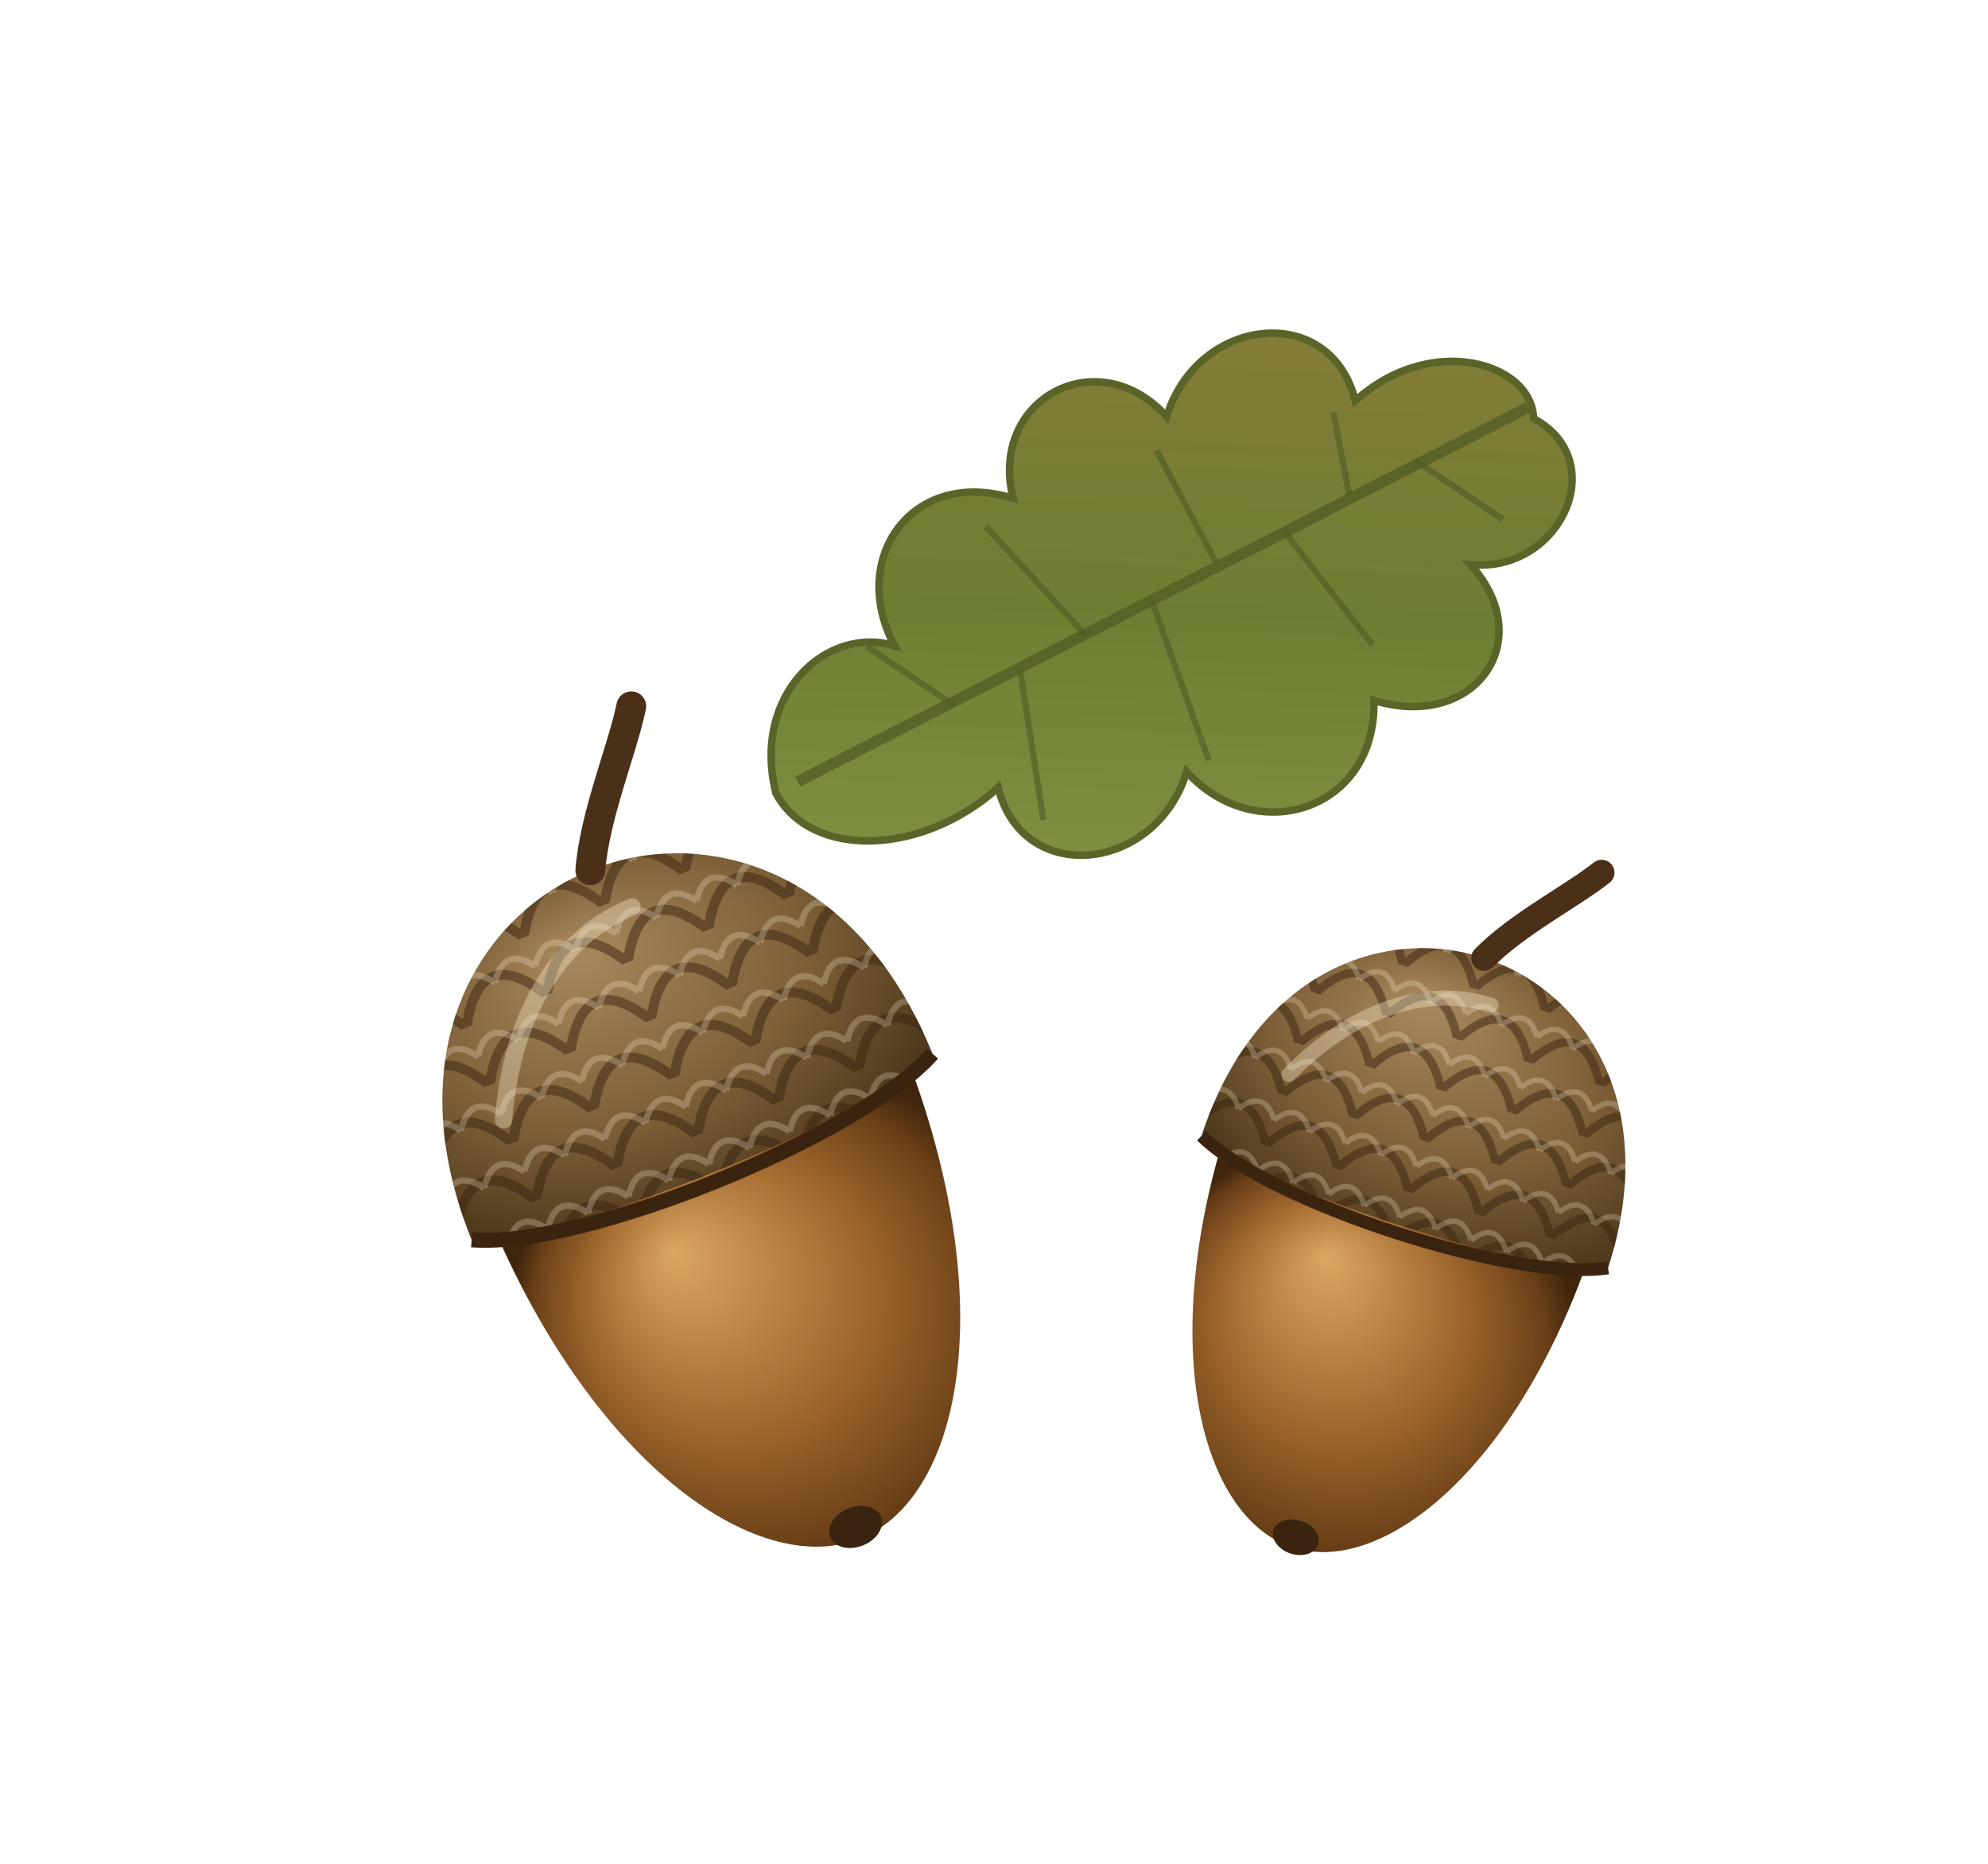
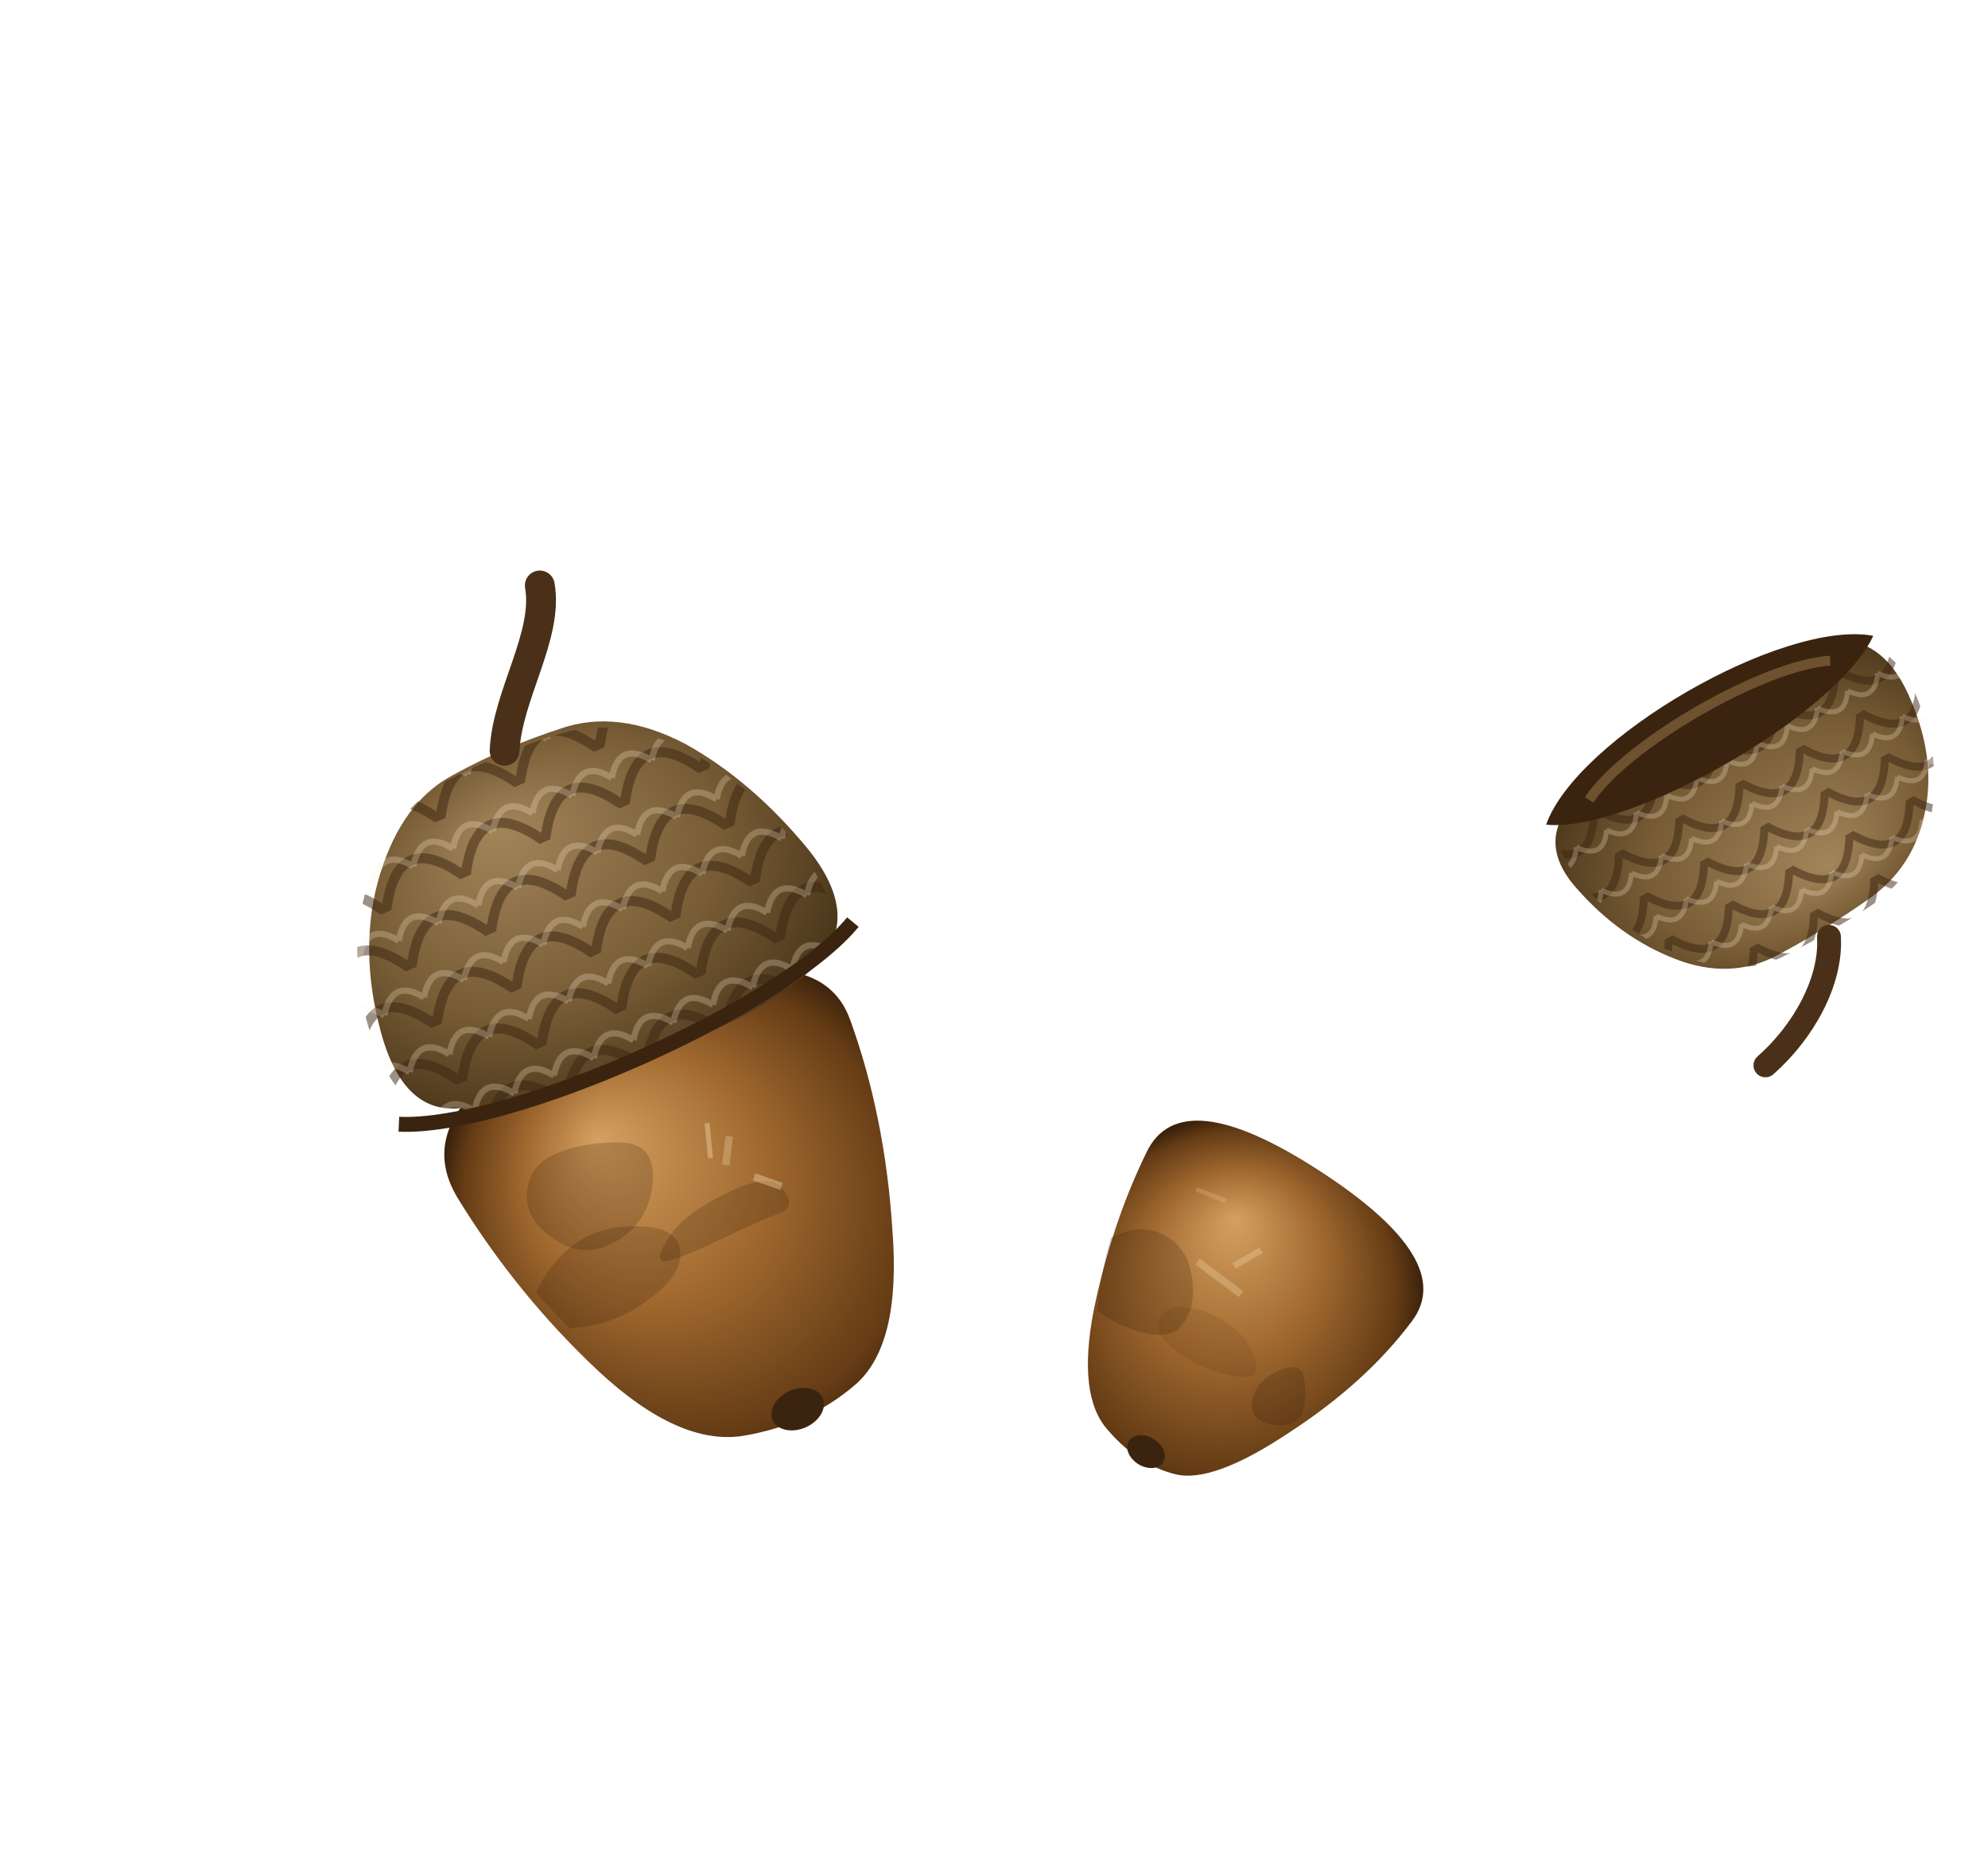
<svg xmlns="http://www.w3.org/2000/svg" viewBox="0 0 160 150">
  <defs>
    <radialGradient id="an" cx="0.5" cy="0.5" r="0.6" fx="0.35" fy="0.25">
-       <stop offset="0" stop-color="#d9a765" />
-       <stop offset="0.45" stop-color="#a86f33" />
-       <stop offset="0.85" stop-color="#6b4017" />
-       <stop offset="1" stop-color="#3f250c" />
+       <stop offset="0" stop-color="#d4a060" />
+       <stop offset="0.45" stop-color="#a26a30" />
+       <stop offset="0.85" stop-color="#653c15" />
+       <stop offset="1" stop-color="#3b220b" />
    </radialGradient>
    <radialGradient id="ac" cx="0.5" cy="0.5" r="0.65" fx="0.4" fy="0.2">
-       <stop offset="0" stop-color="#a98a5e" />
-       <stop offset="0.6" stop-color="#7d6038" />
-       <stop offset="1" stop-color="#4b361a" />
+       <stop offset="0" stop-color="#a3855a" />
+       <stop offset="0.6" stop-color="#775c35" />
+       <stop offset="1" stop-color="#463218" />
    </radialGradient>
+     <clipPath id="anc">
+       <path d="M-18,-6 C-18,16 -9,30 0,30 C9,30 18,16 18,-6 Z" />
+     </clipPath>
    <pattern id="as" width="7" height="5" patternUnits="userSpaceOnUse">
      <path d="M0,5 Q3.5,-1 7,5" fill="none" stroke="#3a2410" stroke-width="0.8" opacity="0.5" />
      <path d="M3.5,2.5 Q5.3,0 7,2.5 M0,2.5 Q1.7,0 3.5,2.5" fill="none" stroke="#fff3d8" stroke-width="0.5" opacity="0.25" />
    </pattern>
-     <linearGradient id="al" x1="0" y1="0" x2="1" y2="1">
-       <stop offset="0" stop-color="#8a9a4a" />
-       <stop offset="0.5" stop-color="#6d7e34" />
-       <stop offset="1" stop-color="#8f7a3a" />
-     </linearGradient>
  </defs>
-   <g transform="translate(96 46) rotate(-118)">
-     <path d="M0,-38 C8,-36 10,-28 6,-24 C14,-24 18,-16 12,-10 C20,-8 20,2 12,4 C18,10 14,20 6,18 C8,26 2,32 -2,30 C-8,34 -14,26 -10,20 C-18,22 -22,14 -16,8 C-24,4 -22,-6 -14,-8 C-20,-14 -16,-24 -8,-22 C-10,-30 -6,-38 0,-38 Z" fill="url(#al)" stroke="#5a6428" stroke-width="0.6" />
-     <path d="M0,-36 L-1,30" stroke="#4e5a22" stroke-width="0.9" opacity="0.7" />
-     <path d="M-0.5,-22 L7,-26 M-0.5,-10 L11,-13 M-0.5,2 L10,2 M-0.5,14 L6,16 M-0.5,-16 L-12,-20 M-0.5,-4 L-14,-6 M-0.5,8 L-12,10 M-0.5,20 L-8,24" stroke="#4e5a22" stroke-width="0.5" opacity="0.6" />
+   <g transform="translate(52 86) rotate(-24) scale(1)">
+     <path d="M-1,-5.5 Q-19.2,-5.9 -18.1,3.3 Q-16.9,12.4 -13.4,20.7 Q-9.9,28.9 -4.8,30.2 Q0.3,31.5 5,30.1 Q9.7,28.7 12.8,20 Q16,11.4 16.6,3.1 Q17.2,-5.1 -1,-5.5 Z" fill="url(#an)" />
+     <ellipse cy="30" rx="2.2" ry="1.6" fill="#3a2410" />
+     <g clip-path="url(#anc)">
+       <path d="M6.1,13.3 Q6.6,15.1 5.1,15 Q3.6,14.9 -0.2,15 Q-4,15.1 -4.9,14.8 Q-5.8,14.4 -3.9,13.2 Q-2,11.9 1.8,11.8 Q5.7,11.6 6.1,13.3 Z" fill="#2a1606" opacity="0.2" />
+       <path d="M-3.4,14.3 Q-3.8,16.2 -7.1,17 Q-10.4,17.8 -13.2,16.9 Q-16.1,16.1 -16.2,14.5 Q-16.2,12.9 -13.1,11.3 Q-9.9,9.7 -6.5,11 Q-3,12.4 -3.4,14.3 Z" fill="#2a1606" opacity="0.2" />
+       <path d="M-7.7,11.7 Q-10.7,12.1 -12.3,9.6 Q-13.9,7.1 -12.8,5.2 Q-11.8,3.3 -9.5,3.3 Q-7.2,3.3 -4.5,4.5 Q-1.7,5.7 -3.2,8.5 Q-4.7,11.3 -7.7,11.7 Z" fill="#2a1606" opacity="0.2" />
+       <path d="M2.7,6 l-0.9,2.7" stroke="#f5dcb0" stroke-width="0.4" opacity="0.4" />
+       <path d="M3.9,7.7 l-1.2,2" stroke="#f5dcb0" stroke-width="0.6" opacity="0.3" />
+       <path d="M4.4,11.5 l1.7,1.6" stroke="#f5dcb0" stroke-width="0.6" opacity="0.4" />
+     </g>
  </g>
-   <g transform="translate(58 96) rotate(-22) scale(1)">
-     <path d="M-18,-6 C-18,16 -9,30 0,30 C9,30 18,16 18,-6 Z" fill="url(#an)" />
-     <ellipse cy="29" rx="2.2" ry="1.6" fill="#3a2410" />
-     <path d="M-20,-4 C-20,-20 -10,-28 0,-28 C10,-28 20,-20 20,-4 C14,-1 -14,-1 -20,-4 Z" fill="url(#ac)" />
-     <path d="M-20,-4 C-20,-20 -10,-28 0,-28 C10,-28 20,-20 20,-4 C14,-1 -14,-1 -20,-4 Z" fill="url(#as)" />
+   <g transform="translate(52 86) rotate(-24) scale(1)">
+     <path d="M-14.7,-3.1 Q-19.4,-4.4 -18.3,-11.4 Q-17.2,-18.4 -13.2,-23 Q-9.2,-27.6 -4.6,-27.9 Q0,-28.3 4.8,-27.8 Q9.7,-27.4 13.5,-22.6 Q17.2,-17.7 19.1,-10.8 Q20.9,-3.9 15.7,-2 Q10.5,0 0.3,-0.9 Q-10,-1.7 -14.7,-3.1 Z" fill="url(#ac)" />
+     <path d="M-14.5,-2.2 Q-19.7,-3.8 -19.2,-10.7 Q-18.7,-17.7 -14.5,-22.6 Q-10.3,-27.4 -4.9,-27.7 Q0.4,-28 4.9,-27.4 Q9.4,-26.8 13.3,-22.2 Q17.2,-17.5 18.6,-10.3 Q20.1,-3 15.3,-2.1 Q10.5,-1.2 0.6,-0.9 Q-9.3,-0.6 -14.5,-2.2 Z" fill="url(#as)" />
    <path d="M-20,-4 C-12,0 12,0 20,-4" fill="none" stroke="#3a2410" stroke-width="1.2" />
-     <path d="M0,-28 C2,-32 6,-36 8,-39" fill="none" stroke="#4a3018" stroke-width="2.4" stroke-linecap="round" />
-     <path d="M-14,-12 C-10,-20 -4,-24 2,-24" fill="none" stroke="#fff3d8" stroke-width="1.4" opacity="0.35" stroke-linecap="round" />
+     <path d="M0,-28 C2,-32 7,-35 8,-39" fill="none" stroke="#4a3018" stroke-width="2.4" stroke-linecap="round" />
  </g>
-   <g transform="translate(112 100) rotate(18) scale(0.86)">
-     <path d="M-18,-6 C-18,16 -9,30 0,30 C9,30 18,16 18,-6 Z" fill="url(#an)" />
-     <ellipse cy="29" rx="2.2" ry="1.6" fill="#3a2410" />
-     <path d="M-20,-4 C-20,-20 -10,-28 0,-28 C10,-28 20,-20 20,-4 C14,-1 -14,-1 -20,-4 Z" fill="url(#ac)" />
-     <path d="M-20,-4 C-20,-20 -10,-28 0,-28 C10,-28 20,-20 20,-4 C14,-1 -14,-1 -20,-4 Z" fill="url(#as)" />
-     <path d="M-20,-4 C-12,0 12,0 20,-4" fill="none" stroke="#3a2410" stroke-width="1.2" />
-     <path d="M0,-28 C2,-32 6,-36 8,-39" fill="none" stroke="#4a3018" stroke-width="2.4" stroke-linecap="round" />
-     <path d="M-14,-12 C-10,-20 -4,-24 2,-24" fill="none" stroke="#fff3d8" stroke-width="1.4" opacity="0.35" stroke-linecap="round" />
+   <g transform="translate(104 98) rotate(32) scale(0.74)">
+     <path d="M-0.2,-5.9 Q-18.2,-6.2 -17.2,2.4 Q-16.3,11 -13,19.9 Q-9.6,28.8 -4.8,30.2 Q0,31.7 4,30.4 Q8,29.1 12.1,20 Q16.3,11 17,2.7 Q17.8,-5.6 -0.2,-5.9 Z" fill="url(#an)" />
+     <ellipse cy="30" rx="2.2" ry="1.6" fill="#3a2410" />
+     <g clip-path="url(#anc)">
+       <path d="M5.5,16.5 Q5.5,17.5 2.5,18.4 Q-0.4,19.3 -3.6,18.9 Q-6.7,18.4 -6.4,16.5 Q-6.1,14.5 -2.6,13.7 Q0.8,13 3.2,14.2 Q5.6,15.5 5.5,16.5 Z" fill="#2a1606" opacity="0.1" />
+       <path d="M-8.7,19.6 Q-13.1,20.5 -15.4,18.4 Q-17.7,16.2 -15.8,12.7 Q-13.9,9.2 -10.9,9 Q-7.9,8.7 -5.7,11.4 Q-3.6,14 -4,16.4 Q-4.3,18.7 -8.7,19.6 Z" fill="#2a1606" opacity="0.2" />
+       <path d="M9.1,20.5 Q7.4,20.8 6.8,19 Q6.1,17.1 7.5,15 Q8.9,12.9 10,13.8 Q11,14.7 11.8,16.3 Q12.7,18 11.7,19.1 Q10.8,20.2 9.1,20.5 Z" fill="#2a1606" opacity="0.2" />
+       <path d="M-1,4.8 l-1.6,3" stroke="#f5dcb0" stroke-width="0.7" opacity="0.3" />
+       <path d="M-7.1,2.3 l-3.4,0.6" stroke="#f5dcb0" stroke-width="0.5" opacity="0.2" />
+       <path d="M-6.2,9.5 l5.9,0.5" stroke="#f5dcb0" stroke-width="0.8" opacity="0.3" />
+     </g>
+   </g>
+   <g transform="translate(136 56) rotate(150) scale(0.8)">
+     <path d="M-14.8,-2.2 Q-19.8,-4.2 -19.1,-11 Q-18.4,-17.8 -14.6,-22 Q-10.9,-26.2 -5.4,-26.7 Q0.1,-27.2 5.5,-27 Q10.8,-26.8 14.5,-22.2 Q18.2,-17.6 19.5,-11.3 Q20.9,-5 15.3,-3.3 Q9.7,-1.6 -0.1,-0.9 Q-9.8,-0.1 -14.8,-2.2 Z" fill="url(#ac)" />
+     <path d="M-14.9,-2.6 Q-20.7,-4.7 -19.7,-11.6 Q-18.7,-18.5 -14.8,-22.8 Q-10.8,-27 -5.2,-27.4 Q0.4,-27.7 5.2,-27.4 Q10,-27 13.9,-22.1 Q17.8,-17.2 18.9,-10.5 Q20,-3.9 14.8,-2.9 Q9.6,-2 0.2,-1.3 Q-9.2,-0.5 -14.9,-2.6 Z" fill="url(#as)" />
+     <path d="M-19,-4 C-12,2 12,2 19,-4 C12,-9 -12,-9 -19,-4 Z" fill="#3a2410" />
+     <path d="M-14,-4 C-8,-1 8,-1 14,-4" fill="none" stroke="#6e5230" stroke-width="1" />
+     <path d="M0,-28 C2,-32 7,-35 12,-36" fill="none" stroke="#4a3018" stroke-width="2.4" stroke-linecap="round" />
  </g>
</svg>
